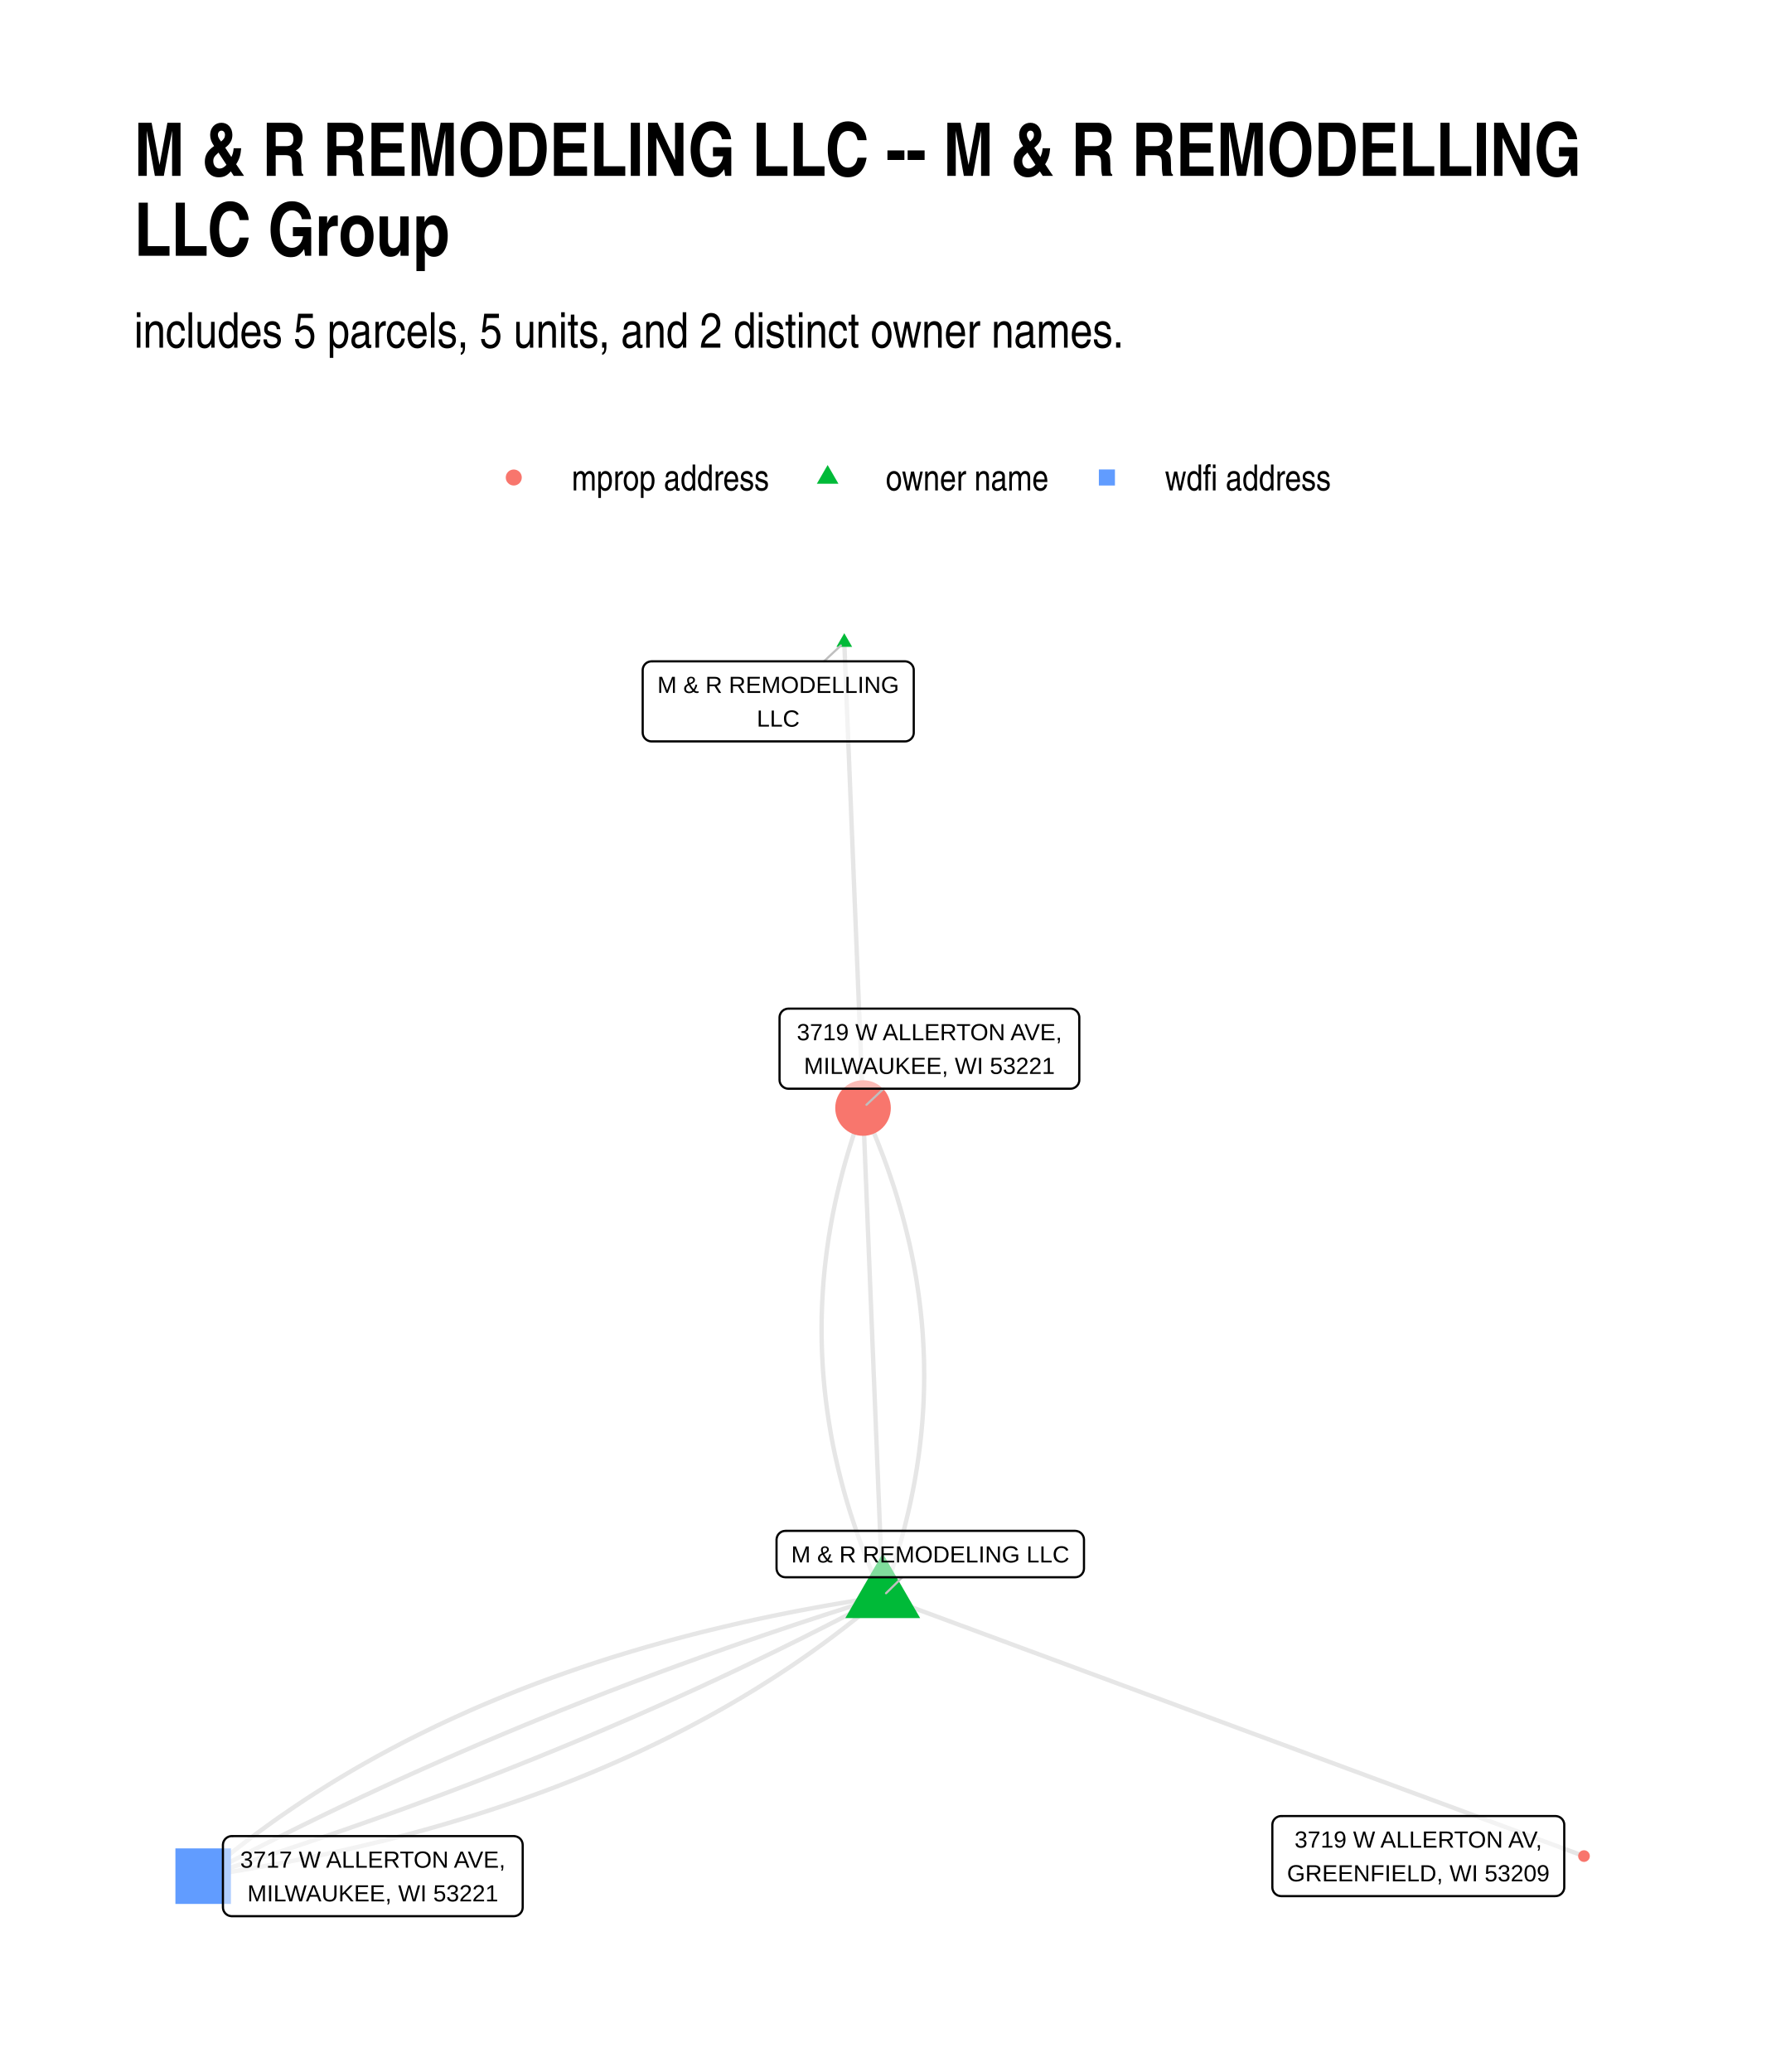
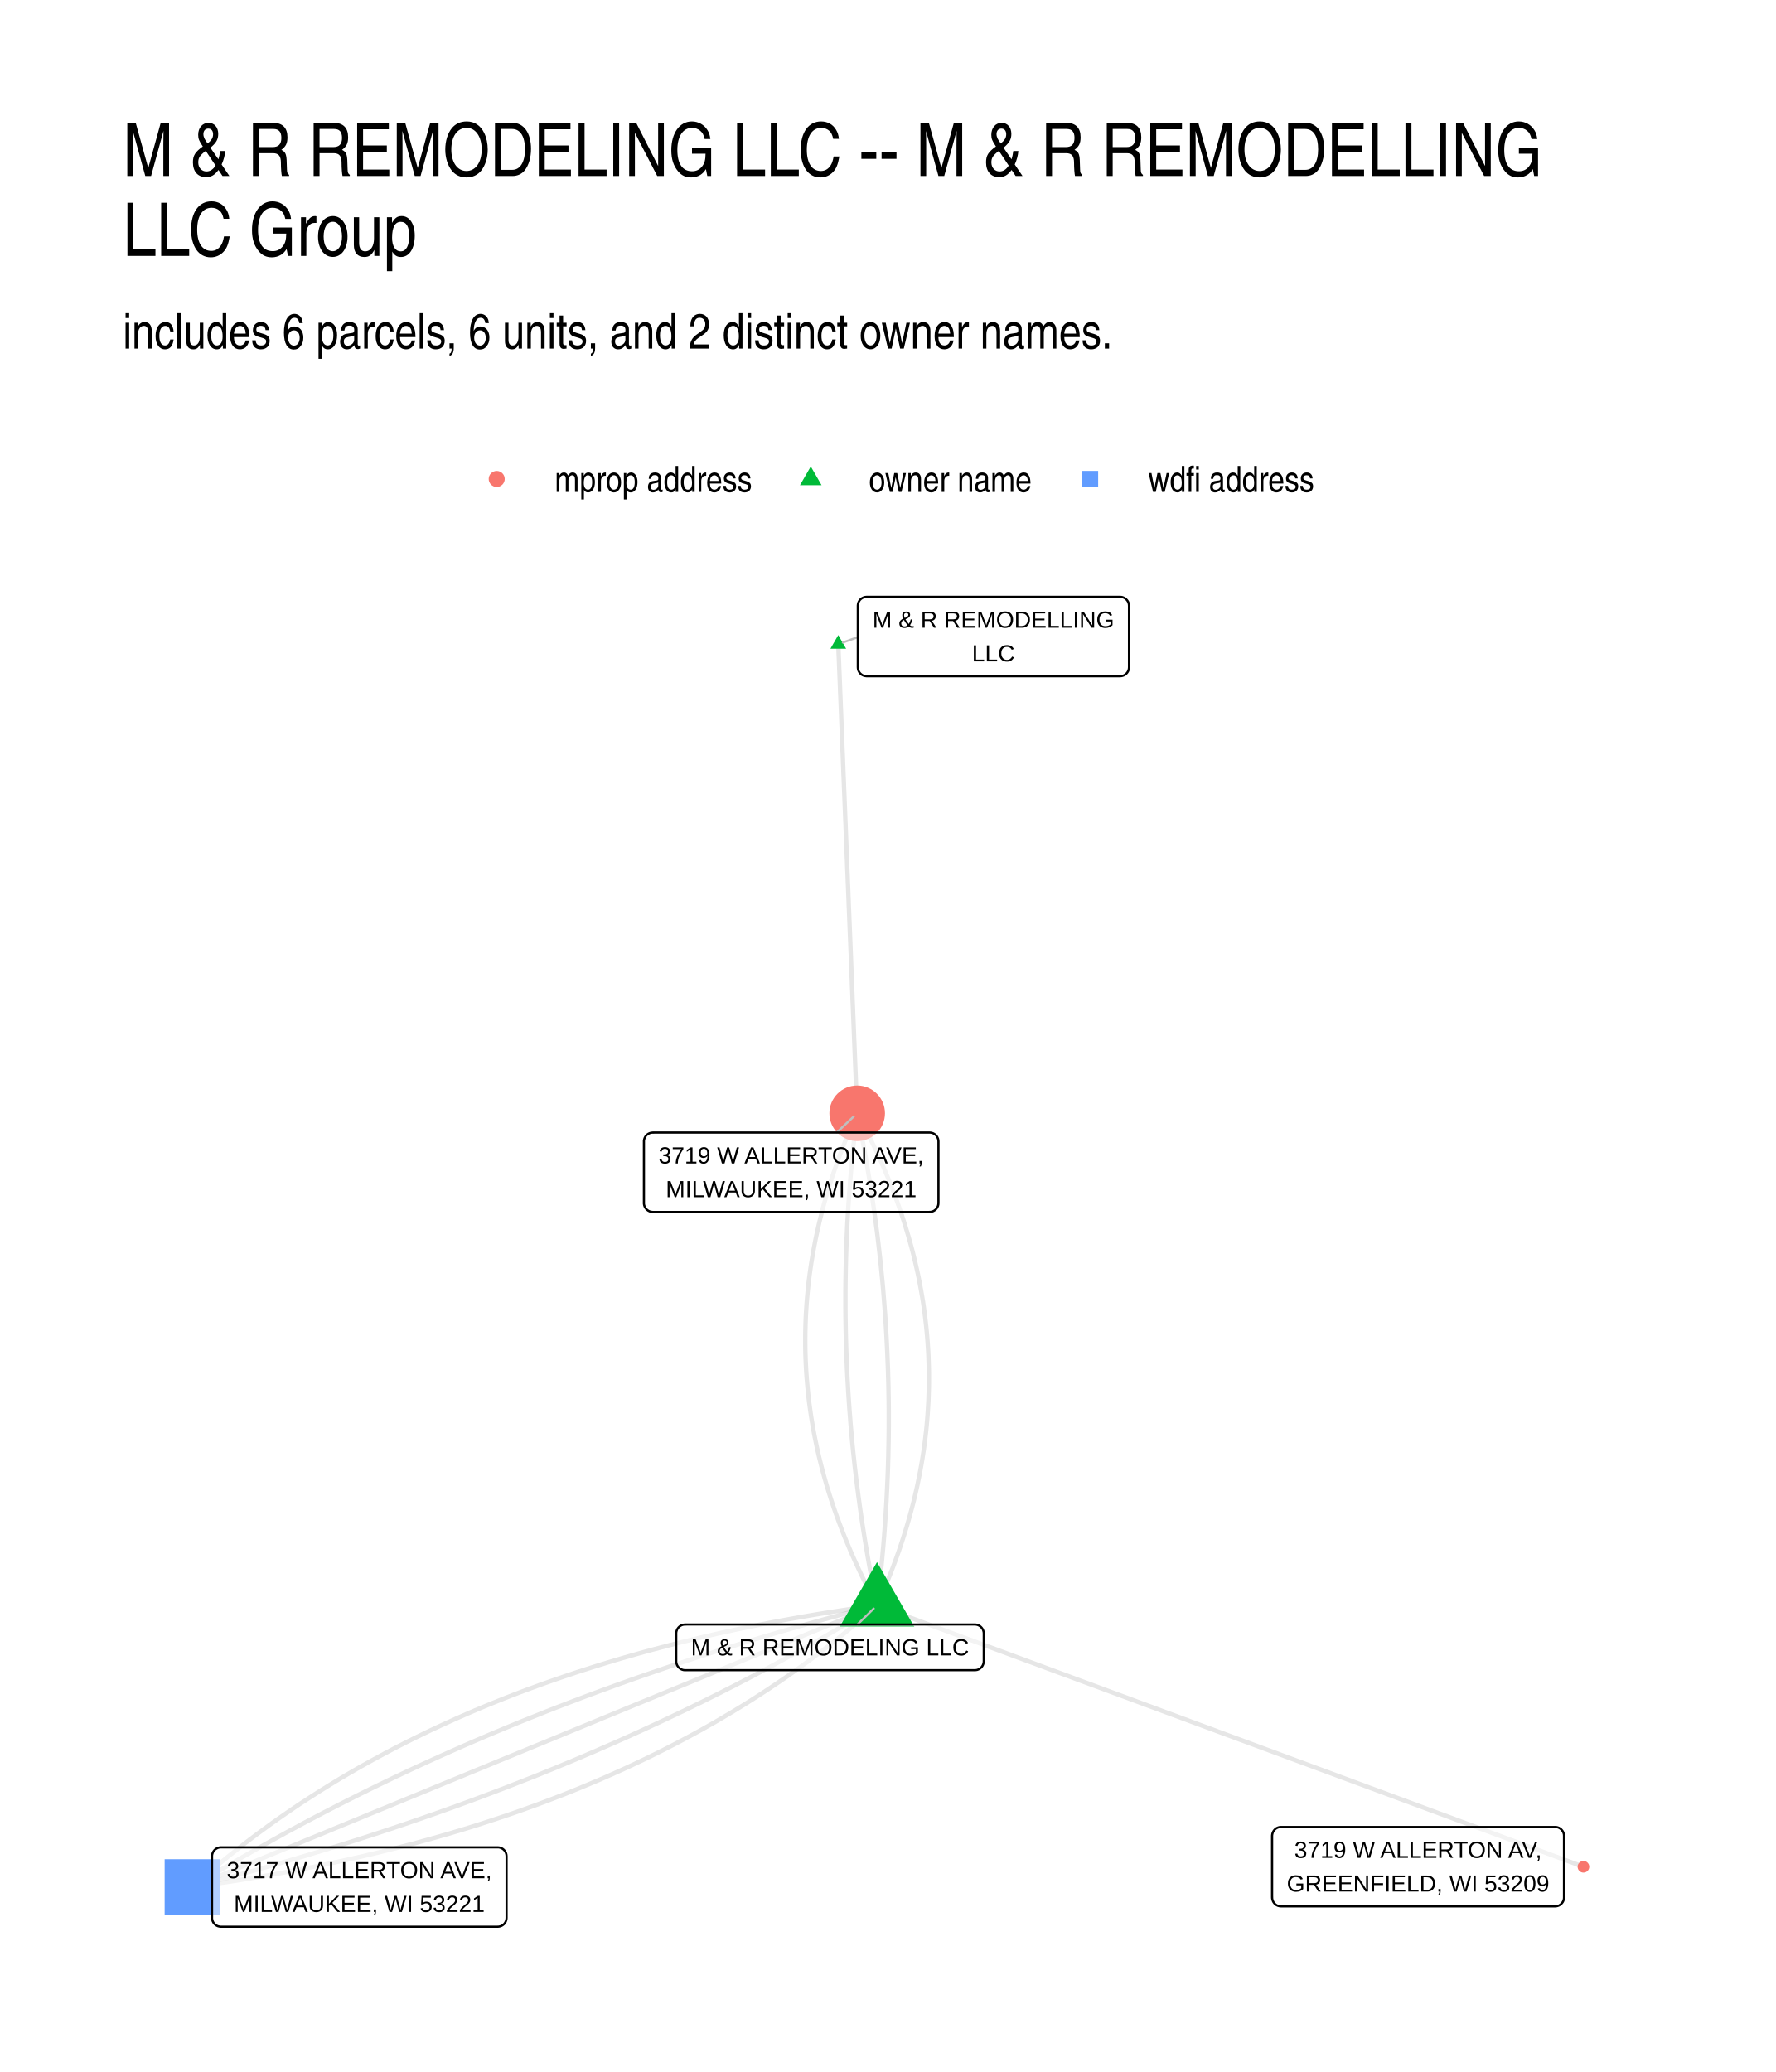
- <svg xmlns="http://www.w3.org/2000/svg" width="576" height="672" class="svglite" viewBox="0 0 432 504">
-   <defs>
-     <style>.svglite line,.svglite polyline,.svglite polygon,.svglite path,.svglite circle{fill:none;stroke:#000000;stroke-linecap:round;stroke-linejoin:round;stroke-miterlimit:10.00}</style>
-   </defs>
-   <rect width="100%" height="100%" style="stroke-linecap:round;stroke-linejoin:round;stroke-miterlimit:10.00;stroke:none;fill:#FFFFFF" />
-   <defs>
-     <clipPath id="cpMC4wMHw0MzIuMDB8MC4wMHw1MDQuMDA=">
-       <path d="M0 0h432v504H0z" />
-     </clipPath>
-   </defs>
-   <g clip-path="url(#cpMC4wMHw0MzIuMDB8MC4wMHw1MDQuMDA=)">
-     <path d="M0 0h432v504H0z" style="stroke-width:1.07;stroke:none;fill:#FFFFFF" />
-   </g>
-   <defs>
-     <clipPath id="cpMzIuNjN8NDAyLjExfDE0MS4yMnw0NzEuMzc=">
-       <path d="M32.63 141.22h369.48v330.15H32.63z" />
-     </clipPath>
-   </defs>
-   <g clip-path="url(#cpMzIuNjN8NDAyLjExfDE0MS4yMnw0NzEuMzc=)">
-     <path d="m214.73 388.34.44-1.21.44-1.2.43-1.21.41-1.21.41-1.21.39-1.2.39-1.21.37-1.21.37-1.2.35-1.21.35-1.2.34-1.21.32-1.21.32-1.2.3-1.21.29-1.2.29-1.21.27-1.2.27-1.21.25-1.2.25-1.21.23-1.2.23-1.2.21-1.21.2-1.2.2-1.21.18-1.2.17-1.2.17-1.21.15-1.2.14-1.2.14-1.2.12-1.21.11-1.2.11-1.2.09-1.2.08-1.21.08-1.2.06-1.2.05-1.2.04-1.2.04-1.21.02-1.2.01-1.2v-1.2l-.01-1.2-.01-1.2-.03-1.2-.04-1.2-.05-1.2-.06-1.2-.07-1.2-.07-1.2-.09-1.2-.1-1.2-.11-1.2-.12-1.2-.13-1.2-.14-1.2-.15-1.2-.16-1.19-.17-1.2-.18-1.2-.18-1.2-.2-1.2-.21-1.2-.22-1.19-.23-1.2-.24-1.2-.25-1.2-.26-1.19-.27-1.2-.29-1.2-.29-1.19-.3-1.2-.31-1.2-.32-1.19-.33-1.2-.34-1.19-.35-1.2-.36-1.2-.37-1.19-.38-1.2-.4-1.19-.4-1.2-.41-1.19-.42-1.2-.43-1.19-.44-1.2-.46-1.19-.46-1.19-.47-1.2-.48-1.19-.49-1.2-.51-1.19-.51-1.19-.52-1.2-.53-1.19-.55-1.19m4.79 118.82-2.1.31-2.08.33-2.08.33-2.07.33-2.06.35-2.05.35-2.04.36-2.03.37-2.03.38-2.02.38-2 .39-2 .4-1.99.4-1.98.42-1.98.42-1.96.43-1.96.43-1.94.45-1.94.45-1.93.46-1.92.47-1.92.47-1.9.48-1.89.49-1.89.5-1.88.5-1.87.52-1.86.52-1.85.52-1.84.54-1.84.54-1.82.55-1.82.56-1.81.56-1.8.58-1.79.58-1.78.59-1.77.59-1.77.61-1.76.61-1.74.62-1.74.62-1.73.64-1.73.64-1.71.65-1.7.65-1.7.67-1.69.67-1.67.68-1.67.69-1.66.69-1.66.7-1.64.71-1.64.72-1.62.73-1.62.73-1.61.74-1.6.75-1.59.75-1.58.77-1.58.77-1.57.78-1.55.78-1.55.79-1.54.81-1.53.8-1.52.82-1.52.82-1.5.84-1.5.84-1.49.84-1.48.86-1.47.86-1.46.87-1.45.87-1.45.89-1.43.89-1.43.9-1.42.91-1.41.91-1.4.93-1.39.93-1.38.94-1.38.94-1.37.95-1.35.96-1.35.97-1.34.98-1.34.98-1.32.99-1.31 1-1.31 1.01-1.3 1.01-1.29 1.02-1.27 1.03-1.28 1.04-1.26 1.04-1.25 1.06-1.25 1.06" style="stroke-width:1.07;stroke:#000000;stroke-opacity:0.10;stroke-linecap:butt" />
-     <path d="m214.73 388.34-.05-1.2-.05-1.2-.05-1.2-.05-1.2-.04-1.2-.05-1.2-.05-1.2-.05-1.2-.05-1.2-.05-1.2-.04-1.2-.05-1.2-.05-1.2-.05-1.2-.05-1.2-.05-1.2-.04-1.2-.05-1.2-.05-1.2-.05-1.2-.05-1.21-.05-1.2-.04-1.2-.05-1.2-.05-1.2-.05-1.2-.05-1.2-.05-1.2-.04-1.2-.05-1.2-.05-1.2-.05-1.2-.05-1.2-.05-1.2-.04-1.2-.05-1.2-.05-1.2-.05-1.2-.05-1.2-.05-1.2-.04-1.2-.05-1.2-.05-1.2-.05-1.2-.05-1.2-.05-1.2-.04-1.2-.05-1.2-.05-1.2-.05-1.2-.05-1.2-.05-1.2-.04-1.2-.05-1.2-.05-1.2-.05-1.2-.05-1.2-.05-1.2-.04-1.2-.05-1.2-.05-1.2-.05-1.2-.05-1.2-.05-1.2-.04-1.21-.05-1.2-.05-1.2-.05-1.2-.05-1.2-.05-1.2-.04-1.2-.05-1.2-.05-1.2-.05-1.2-.05-1.2-.05-1.2-.04-1.2-.05-1.2-.05-1.2-.05-1.2-.05-1.2-.05-1.2-.04-1.2-.05-1.2-.05-1.2-.05-1.2-.05-1.2-.05-1.2-.04-1.2-.05-1.2-.05-1.2-.05-1.2-.05-1.2-.05-1.2-.04-1.2-.05-1.2-.05-1.2-.05-1.2-.05-1.2m4.79 118.82-1.81.56-1.81.57-1.81.57-1.8.57-1.8.57-1.8.58-1.79.57-1.79.58-1.79.59-1.78.58-1.79.59-1.78.59-1.77.6-1.78.59-1.77.6-1.77.6-1.76.61-1.76.6-1.76.61-1.76.61-1.75.61-1.75.62-1.75.62-1.75.62-1.74.62-1.74.63-1.73.63-1.74.63-1.73.64-1.72.63-1.73.64-1.72.64-1.72.65-1.71.64-1.72.65-1.71.65-1.71.66-1.7.65-1.7.66-1.7.67-1.7.66-1.69.67-1.69.67-1.69.67-1.68.67-1.68.68-1.68.68-1.68.68-1.67.69-1.67.68-1.66.69-1.67.7-1.66.69-1.66.7-1.65.7-1.66.7-1.65.7-1.64.71-1.65.71-1.64.71-1.63.72-1.64.72-1.63.72-1.63.72-1.63.72-1.62.73-1.62.73-1.62.73-1.61.74-1.62.74-1.61.74-1.6.74-1.6.75-1.61.74-1.59.75-1.6.76-1.59.75-1.59.76-1.58.76-1.59.76-1.58.77-1.57.77-1.58.77-1.57.77-1.57.78-1.57.78-1.56.78-1.56.78-1.56.79-1.55.79-1.55.79-1.55.79-1.54.8-1.55.79-1.54.81-1.53.8-1.54.81-1.53.8-1.53.82m155.96-300.14.05 1.15.04 1.14.05 1.14.04 1.15.05 1.14.05 1.15.04 1.14.05 1.15.04 1.14.05 1.14.05 1.15.04 1.14.05 1.15.04 1.14.05 1.15.05 1.14.04 1.14.05 1.15.05 1.14.04 1.15.05 1.14.04 1.15.05 1.14.05 1.14.04 1.15.05 1.14.04 1.15.05 1.14.05 1.15.04 1.14.05 1.14.04 1.15.05 1.14.05 1.15.04 1.14.05 1.15.04 1.14.05 1.14.05 1.15.04 1.14.05 1.15.05 1.14.04 1.15.05 1.14.04 1.14.05 1.15.05 1.14.04 1.15.05 1.14.04 1.15.05 1.14.05 1.14.04 1.15.05 1.14.04 1.15.05 1.14.05 1.15.04 1.14.05 1.14.04 1.15.05 1.14.05 1.15.04 1.14.05 1.15.05 1.14.04 1.14.05 1.15.04 1.14.05 1.15.05 1.14.04 1.15.05 1.14.04 1.15.05 1.14.05 1.14.04 1.15.05 1.14.04 1.15.05 1.14.05 1.15.04 1.14.05 1.14.04 1.15.05 1.14.05 1.15.04 1.14.05 1.15.05 1.14.04 1.14.05 1.15.04 1.14.05 1.15.05 1.14.04 1.15.05 1.14.04 1.14.05 1.15.05 1.14.04 1.15" style="stroke-width:1.07;stroke:#000000;stroke-opacity:0.10;stroke-linecap:butt" />
-     <path d="m214.73 388.34-.54-1.19-.54-1.2-.52-1.19-.51-1.19-.5-1.2-.5-1.19-.48-1.19-.47-1.2-.46-1.19-.46-1.2-.44-1.19-.43-1.2-.42-1.19-.41-1.2-.4-1.19-.39-1.2-.39-1.19-.37-1.2-.36-1.19-.35-1.2-.34-1.19-.33-1.2-.32-1.2-.31-1.19-.3-1.2-.29-1.2-.28-1.19-.27-1.2-.27-1.2-.25-1.2-.24-1.19-.23-1.2-.22-1.2-.2-1.2-.2-1.19-.19-1.2-.18-1.2-.17-1.2-.16-1.2-.15-1.2-.14-1.2-.13-1.19-.12-1.2-.11-1.2-.1-1.2-.09-1.2-.07-1.2-.07-1.2-.06-1.2-.05-1.2-.04-1.2-.03-1.2-.01-1.2-.01-1.2v-1.21l.01-1.2.02-1.2.04-1.2.04-1.2.05-1.2.07-1.2.07-1.21.08-1.2.09-1.2.11-1.2.11-1.21.12-1.2.14-1.2.14-1.2.15-1.21.17-1.2.17-1.2.18-1.21.2-1.2.2-1.21.22-1.2.22-1.2.23-1.21.25-1.2.25-1.21.27-1.2.27-1.21.29-1.2.29-1.21.31-1.2.31-1.21.33-1.2.33-1.21.35-1.21.35-1.2.37-1.21.37-1.2.39-1.21.39-1.21.41-1.2.41-1.21.43-1.21.44-1.21.44-1.2m4.79 118.82-1.53.81-1.53.81-1.54.81-1.53.8-1.54.8-1.54.8-1.55.8-1.55.79-1.55.79-1.55.79-1.56.78-1.56.79-1.56.78-1.57.78-1.57.77-1.57.78-1.57.77-1.58.76-1.58.77-1.59.76-1.58.76-1.59.76-1.59.76-1.6.75-1.59.75-1.6.75-1.61.74-1.6.75-1.61.74-1.62.74-1.61.73-1.62.73-1.62.73-1.62.73-1.63.73-1.63.72-1.63.72-1.63.72-1.64.71-1.64.71-1.65.71-1.64.71-1.65.71-1.66.7-1.65.7-1.66.7-1.66.69-1.66.69-1.67.69-1.67.69-1.67.68-1.68.69-1.68.68-1.68.67-1.68.68-1.69.67-1.69.67-1.69.67-1.7.66-1.7.66-1.7.66-1.7.66-1.71.65-1.71.65-1.71.65-1.72.65-1.72.64-1.72.64-1.73.64-1.72.64-1.73.63-1.74.64-1.73.62-1.74.63-1.74.62-1.75.63-1.75.61-1.75.62-1.75.61-1.76.62-1.76.6-1.76.61-1.76.6-1.77.6-1.77.6-1.78.6-1.77.59-1.78.59-1.78.59-1.79.59-1.79.58-1.79.58-1.79.58-1.8.58-1.8.57-1.8.57-1.81.57-1.81.56-1.81.57m165.31-68.03 1.72.64 1.72.64 1.73.63 1.72.64 1.72.64 1.73.64 1.72.63 1.72.64 1.73.64 1.72.64 1.72.64 1.73.63 1.72.64 1.72.64 1.73.64 1.72.63 1.72.64 1.72.64 1.73.64 1.72.64 1.72.63 1.73.64 1.72.64 1.72.64 1.73.63 1.72.64 1.72.64 1.73.64 1.72.64 1.72.63 1.73.64 1.72.64 1.72.64 1.72.64 1.73.63 1.72.64 1.72.64 1.73.64 1.72.63 1.72.64 1.73.64 1.72.64 1.72.64 1.73.63 1.72.64 1.72.64 1.72.64 1.73.63 1.72.64 1.72.64 1.73.64 1.72.64 1.72.63 1.73.64 1.72.64 1.72.64 1.73.63 1.72.64 1.72.64 1.73.64 1.72.64 1.72.63 1.72.64 1.73.64 1.72.64 1.72.64 1.73.63 1.72.64 1.72.64 1.73.64 1.72.63 1.72.64 1.73.64 1.72.64 1.72.64 1.73.63 1.72.64 1.72.64 1.72.64 1.73.63 1.72.64 1.72.64 1.73.64 1.72.64 1.72.63 1.73.64 1.72.64 1.72.64 1.73.63 1.72.64 1.72.64 1.73.64 1.72.64 1.72.63 1.72.64 1.73.64 1.72.64 1.72.63 1.73.64" style="stroke-width:1.07;stroke:#000000;stroke-opacity:0.10;stroke-linecap:butt" />
-     <path d="m214.73 388.34-1.25 1.06-1.25 1.05-1.26 1.05-1.27 1.03-1.28 1.03-1.29 1.02-1.3 1.02-1.31 1-1.31 1-1.32.99-1.34.99-1.34.97-1.34.97-1.36.96-1.37.95-1.37.95-1.39.94-1.39.93-1.4.92-1.41.92-1.42.9-1.43.9-1.43.9-1.45.88-1.45.88-1.46.87-1.47.86-1.48.85-1.49.85-1.5.84-1.5.83-1.52.82-1.52.82-1.53.81-1.54.8-1.55.79-1.55.79-1.57.78-1.57.77-1.59.76-1.59.76-1.6.75-1.61.74-1.62.73-1.62.72-1.64.72-1.64.71-1.65.7-1.67.7-1.67.69-1.67.68-1.69.67-1.7.66-1.7.66-1.71.65-1.73.64-1.73.63-1.74.63-1.74.62-1.76.61-1.76.6-1.78.6-1.78.59-1.79.58-1.8.57-1.81.57-1.82.55-1.82.55-1.84.55-1.84.53-1.85.53-1.86.52-1.87.51-1.88.51-1.89.49-1.89.49-1.9.49-1.92.47-1.92.47-1.93.46-1.94.45-1.94.44-1.96.44-1.96.43-1.98.42-1.98.41-1.99.41-2 .4-2 .39-2.02.38-2.03.37-2.03.37-2.04.36-2.05.36-2.06.34-2.07.34-2.08.33-2.08.32-2.1.32" style="stroke-width:1.07;stroke:#000000;stroke-opacity:0.10;stroke-linecap:butt" />
-     <path d="m214.73 377.83 9.1 15.76h-18.2zm-9.35-223.81 1.91 3.32h-3.82z" style="stroke-width:0.71;stroke:none;fill:#00BA38" />
-     <circle cx="209.94" cy="269.52" r="6.76" style="stroke-width:0.71;stroke:none;fill:#F8766D" />
-     <path d="M42.67 463.12h13.51v-13.51H42.67z" style="stroke-width:0.71;stroke:none;fill:#619CFF" />
-     <circle cx="385.32" cy="451.48" r="1.42" style="stroke-width:0.71;stroke:none;fill:#F8766D" />
-     <path d="m219.5 383.66-3.96 3.88m-15.1-226.68 4.11-3.85m10.39 107.81-4.16 3.91" style="stroke-width:0.53;stroke:#BFBFBF" />
-     <path d="M191.06 383.66h70.47l-.09-.01.35-.01.34-.07.33-.12.3-.18.27-.22.23-.26.18-.29.14-.32.08-.34.03-.34h0v-6.97h0l-.03-.34-.08-.34-.14-.32-.18-.29-.23-.26-.27-.22-.3-.18-.33-.12-.34-.07-.26-.02h-70.47l.26.02-.34-.01-.35.04-.33.09-.32.15-.28.2-.25.24-.21.28-.16.31-.11.33-.06.34-.01.17v6.97l.01-.18v.35l.06.34.11.33.16.31.21.28.25.24.28.2.32.15.33.09.35.04z" style="stroke-width:0.53;fill:#FFFFFF;fill-opacity:0.50" />
-     <text x="226.3" y="380.06" lengthAdjust="spacingAndGlyphs" style="font-size:5.69px;font-family:Arial" text-anchor="middle" textLength="67.59">M &amp; R REMODELING LLC</text>
-     <path d="M158.5 180.34h61.62-.08l.34-.01.35-.07.32-.13.3-.17.27-.22.23-.26.19-.29.13-.32.09-.34.02-.35h0v-15.16h0l-.02-.34-.09-.34-.13-.32-.19-.29-.23-.26-.27-.22-.3-.18-.32-.12-.35-.07-.26-.02H158.5l.26.02-.35-.01-.34.04-.34.1-.31.14-.29.2-.25.24-.21.28-.16.31-.11.33-.05.34-.01.17v15.16l.01-.17v.35l.05.34.11.33.16.31.21.27.25.24.29.2.31.15.34.1.34.04z" style="stroke-width:0.53;fill:#FFFFFF;fill-opacity:0.50" />
-     <text x="189.31" y="168.55" lengthAdjust="spacingAndGlyphs" style="font-size:5.69px;font-family:Arial" text-anchor="middle" textLength="58.74">M &amp; R REMODELLING</text>
-     <text x="189.31" y="176.74" lengthAdjust="spacingAndGlyphs" style="font-size:5.69px;font-family:Arial" text-anchor="middle" textLength="10.43">LLC</text>
-     <path d="M191.79 264.82h68.6-.08l.34-.01.34-.07.33-.13.3-.17.27-.22.23-.26.19-.29.13-.32.09-.34.02-.35h0V247.5h0l-.02-.34-.09-.34-.13-.32-.19-.29-.23-.26-.27-.22-.3-.18-.33-.12-.34-.07-.26-.02h-68.6l.26.02-.35-.01-.34.04-.33.1-.32.14-.28.2-.26.24-.2.28-.17.31-.11.33-.05.34-.01.17v15.16l.01-.17v.35l.05.34.11.33.17.31.2.27.26.24.28.2.32.15.33.1.34.04z" style="stroke-width:0.53;fill:#FFFFFF;fill-opacity:0.50" />
-     <text x="226.09" y="253.03" lengthAdjust="spacingAndGlyphs" style="font-size:5.69px;font-family:Arial" text-anchor="middle" textLength="65.72">3719 W ALLERTON AVE,</text>
-     <text x="226.09" y="261.22" lengthAdjust="spacingAndGlyphs" style="font-size:5.69px;font-family:Arial" text-anchor="middle" textLength="61.61">MILWAUKEE, WI 53221</text>
-     <path d="M56.39 466.1h68.6-.08l.34-.02.34-.07.33-.12.3-.18.27-.21.23-.27.19-.29.13-.32.08-.34.03-.34h0v-15.16h0l-.03-.35-.08-.33-.13-.32-.19-.3-.23-.26-.27-.22-.3-.17-.33-.12-.34-.07-.26-.02h-68.6l.26.02-.35-.02-.34.04-.33.1-.32.15-.28.2-.26.24-.2.28-.17.3-.11.33-.05.35-.01.17v15.16l.01-.18v.35l.05.34.11.33.17.31.2.28.26.24.28.2.32.15.33.09.34.05z" style="stroke-width:0.53;fill:#FFFFFF;fill-opacity:0.50" />
-     <text x="90.69" y="454.3" lengthAdjust="spacingAndGlyphs" style="font-size:5.69px;font-family:Arial" text-anchor="middle" textLength="65.72">3717 W ALLERTON AVE,</text>
-     <text x="90.69" y="462.5" lengthAdjust="spacingAndGlyphs" style="font-size:5.69px;font-family:Arial" text-anchor="middle" textLength="61.61">MILWAUKEE, WI 53221</text>
-     <path d="M311.67 461.22h66.69l-.08-.01.34-.01.34-.07.33-.12.3-.18.27-.22.23-.26.19-.29.13-.32.09-.34.02-.34h0V443.9h0l-.02-.35-.09-.33-.13-.32-.19-.3-.23-.26-.27-.22-.3-.17-.33-.13-.34-.06-.26-.02h-66.69l.26.02-.35-.02-.34.04-.34.1-.31.15-.29.2-.25.24-.21.27-.16.31-.11.33-.05.35-.01.17v15.16l.01-.18v.35l.05.34.11.33.16.31.21.28.25.24.29.2.31.15.34.09.34.04z" style="stroke-width:0.53;fill:#FFFFFF;fill-opacity:0.50" />
-     <text x="345.02" y="449.42" lengthAdjust="spacingAndGlyphs" style="font-size:5.69px;font-family:Arial" text-anchor="middle" textLength="61.93">3719 W ALLERTON AV,</text>
-     <text x="345.02" y="457.62" lengthAdjust="spacingAndGlyphs" style="font-size:5.69px;font-family:Arial" text-anchor="middle" textLength="63.81">GREENFIELD, WI 53209</text>
-   </g>
-   <g clip-path="url(#cpMC4wMHw0MzIuMDB8MC4wMHw1MDQuMDA=)">
-     <circle cx="124.98" cy="116.15" r="1.95" style="stroke-width:0.71;stroke:none;fill:#F8766D" />
-     <path d="m201.33 113.11 2.63 4.56h-5.26z" style="stroke-width:0.71;stroke:none;fill:#00BA38" />
-     <path d="M267.31 118.1h3.91v-3.91h-3.91z" style="stroke-width:0.71;stroke:none;fill:#619CFF" />
-     <text x="139.09" y="119.3" lengthAdjust="spacingAndGlyphs" style="font-size:8.80px;font-family:Arial Narrow" textLength="48.12">mprop address</text>
-     <text x="215.45" y="119.3" lengthAdjust="spacingAndGlyphs" style="font-size:8.80px;font-family:Arial Narrow" textLength="39.69">owner name</text>
-     <text x="283.38" y="119.3" lengthAdjust="spacingAndGlyphs" style="font-size:8.80px;font-family:Arial Narrow" textLength="40.5">wdfi address</text>
-     <text x="32.63" y="84.56" lengthAdjust="spacingAndGlyphs" style="font-size:12.00px;font-family:Arial Narrow" textLength="241.29">includes 5 parcels, 5 units, and 2 distinct owner names.</text>
-     <text x="32.63" y="42.78" lengthAdjust="spacingAndGlyphs" style="font-size:18.00px;font-weight:bold;font-family:Arial Narrow" textLength="351.75">M &amp; R REMODELING LLC -- M &amp; R REMODELLING</text>
-     <text x="32.63" y="62.22" lengthAdjust="spacingAndGlyphs" style="font-size:18.00px;font-weight:bold;font-family:Arial Narrow" textLength="77.05">LLC Group</text>
+ <svg xmlns="http://www.w3.org/2000/svg" width="576" height="672" viewBox="0 0 432 504">
+   <g class="svglite">
+     <defs>
+       <style>.svglite line,.svglite polyline,.svglite polygon,.svglite path,.svglite circle{fill:none;stroke:#000000;stroke-linecap:round;stroke-linejoin:round;stroke-miterlimit:10.00}.svglite text{white-space:pre}.svglite g.glyphgroup path{fill:inherit;stroke:none}</style>
+     </defs>
+     <rect width="100%" height="100%" style="stroke-linecap:round;stroke-linejoin:round;stroke-miterlimit:10.00;stroke:none;fill:#FFFFFF" />
+     <defs>
+       <clipPath id="cpMC4wMHw0MzIuMDB8MC4wMHw1MDQuMDA=">
+         <path d="M0 0h432v504H0z" />
+       </clipPath>
+     </defs>
+     <g clip-path="url(#cpMC4wMHw0MzIuMDB8MC4wMHw1MDQuMDA=)">
+       <path d="M0 0h432v504H0z" style="stroke-width:1.07;stroke:none;fill:#FFFFFF" />
+     </g>
+     <defs>
+       <clipPath id="cpMjkuODl8NDAyLjExfDE0MS41OHw0NzQuMTE=">
+         <path d="M29.89 141.58h372.22v332.53H29.89z" />
+       </clipPath>
+     </defs>
+     <g clip-path="url(#cpMjkuODl8NDAyLjExfDE0MS41OHw0NzQuMTE=)">
+       <path d="m213.34 390.48.55-1.22.53-1.22.53-1.21.51-1.22.5-1.22.49-1.21.48-1.22.46-1.22.45-1.21.44-1.22.43-1.21.41-1.22.4-1.22.39-1.21.38-1.22.37-1.21.35-1.22.34-1.21.33-1.21.32-1.22.31-1.21.29-1.22.28-1.21.27-1.21.25-1.22.25-1.21.23-1.21.22-1.22.21-1.21.19-1.21.19-1.21.17-1.22.16-1.21.14-1.21.14-1.21.12-1.21.11-1.21.1-1.21.08-1.22.07-1.21.07-1.21.04-1.21.04-1.21.03-1.21.01-1.21v-1.21l-.01-1.21-.03-1.21-.04-1.2-.04-1.21-.06-1.21-.08-1.21-.08-1.21-.1-1.21-.11-1.21-.12-1.2-.14-1.21-.14-1.21-.16-1.21-.17-1.2-.18-1.21-.2-1.21-.21-1.2-.22-1.21-.23-1.21-.24-1.2-.26-1.21-.27-1.2-.28-1.21-.29-1.2-.3-1.21-.32-1.2-.33-1.21-.34-1.2-.36-1.21-.36-1.2-.38-1.21-.39-1.2-.4-1.2-.42-1.21-.42-1.2-.44-1.2-.45-1.21-.47-1.2-.47-1.2-.49-1.21-.5-1.2-.51-1.2-.53-1.2-.53-1.2-.55-1.21-.56-1.2-.58-1.2-.58-1.2-.6-1.2-.61-1.2-.62-1.2-.64-1.2-.64-1.2m4.82 119.68-2.14.29-2.13.3-2.12.31-2.11.32-2.1.32-2.09.33-2.08.34-2.08.35-2.06.36-2.06.37-2.04.37-2.04.38-2.02.39-2.02.4-2.01.41-2 .41-1.99.42-1.98.43-1.97.44-1.96.45-1.95.46-1.94.46-1.94.47-1.92.48-1.92.49-1.9.5-1.9.5-1.89.51-1.87.52-1.87.53-1.86.54-1.85.54-1.84.56-1.83.56-1.82.57-1.82.58-1.8.58-1.79.6-1.79.6-1.77.61-1.77.62-1.76.62-1.74.64-1.74.64-1.73.65-1.72.66-1.71.67-1.7.68-1.69.68-1.68.69-1.68.7-1.66.71-1.65.72-1.65.72-1.63.74-1.63.74-1.62.75-1.61.75-1.59.77-1.59.77-1.58.78-1.57.79-1.56.8-1.56.81-1.54.81-1.53.83-1.53.83-1.51.84-1.51.84-1.49.86-1.49.86-1.48.87-1.46.88-1.46.89-1.45.9-1.44.9-1.43.92-1.42.92-1.42.92-1.4.94-1.39.95-1.39.95-1.37.96-1.37.97-1.35.98-1.35.99-1.34.99-1.33 1-1.31 1.01-1.31 1.02-1.3 1.03-1.3 1.03-1.28 1.05-1.27 1.05-1.26 1.06-1.26 1.06-1.24 1.08-1.24 1.08-1.22 1.1" style="stroke-width:1.07;stroke:#000000;stroke-opacity:0.10;stroke-linecap:butt" />
+       <path d="m213.34 390.48.15-1.21.15-1.21.14-1.22.14-1.21.13-1.21.13-1.21.13-1.21.12-1.21.12-1.21.11-1.22.11-1.21.11-1.21.1-1.21.1-1.21.09-1.21.09-1.21.08-1.21.09-1.21.07-1.21.08-1.22.07-1.21.06-1.21.06-1.21.06-1.21.05-1.21.05-1.21.05-1.21.04-1.21.03-1.21.04-1.21.02-1.21.03-1.21.02-1.21.02-1.21.01-1.21.01-1.21v-3.63l-.01-1.21-.01-1.21-.02-1.21-.02-1.2-.02-1.21-.03-1.21-.04-1.21-.03-1.21-.04-1.21-.05-1.21-.05-1.21-.05-1.21-.06-1.21-.06-1.2-.06-1.21-.07-1.21-.07-1.21-.08-1.21-.08-1.21-.09-1.21-.09-1.2-.09-1.21-.1-1.21-.1-1.21-.1-1.21-.11-1.21-.12-1.2-.12-1.21-.12-1.21-.12-1.21-.13-1.2-.14-1.21-.14-1.21-.14-1.21-.14-1.2-.15-1.21-.16-1.21-.16-1.21-.16-1.2-.17-1.21-.17-1.21-.17-1.21-.18-1.2-.18-1.21-.19-1.21-.19-1.2-.2-1.21-.2-1.21-.2-1.2-.21-1.21-.21-1.21-.21-1.2-.22-1.21-.23-1.21-.22-1.2-.24-1.21-.23-1.2-.24-1.21-.24-1.21-.25-1.2m4.82 119.68-1.91.49-1.91.5-1.9.5-1.89.5-1.9.51-1.88.51-1.89.52-1.87.52-1.88.52-1.86.53-1.87.54-1.86.53-1.85.54-1.85.55-1.85.55-1.84.55-1.83.56-1.83.56-1.83.57-1.82.57-1.82.57-1.81.58-1.81.58-1.8.59-1.8.59-1.79.59-1.79.6-1.79.6-1.78.61-1.77.61-1.77.61-1.77.62-1.76.62-1.76.63-1.75.63-1.75.64-1.74.63-1.74.65-1.73.64-1.73.66-1.72.65-1.72.66-1.72.66-1.71.67-1.7.67-1.7.68-1.7.68-1.69.68-1.69.69-1.68.69-1.68.7-1.67.7-1.67.7-1.66.71-1.66.71-1.66.72-1.65.72-1.64.73-1.64.73-1.64.73-1.63.74-1.62.74-1.63.74-1.61.75-1.61.75-1.61.76-1.61.76-1.59.77-1.6.77-1.59.77-1.58.78-1.58.78-1.58.79-1.57.79-1.56.79-1.56.8-1.56.8-1.55.81-1.55.81-1.54.81-1.54.82-1.53.83-1.53.82-1.52.83-1.52.84-1.52.84-1.51.84-1.5.85-1.5.85-1.5.85-1.49.86-1.49.87-1.48.87-1.48.87-1.47.87-1.47.88-1.46.89-1.46.88-1.45.9m157.11-302.31.05 1.15.04 1.16.05 1.15.05 1.15.04 1.16.05 1.15.05 1.15.04 1.15.05 1.16.04 1.15.05 1.15.05 1.15.04 1.16.05 1.15.05 1.15.04 1.15.05 1.16.05 1.15.04 1.15.05 1.15.05 1.16.04 1.15.05 1.15.05 1.15.04 1.16.05 1.15.04 1.15.05 1.15.05 1.16.04 1.15.05 1.15.05 1.15.04 1.16.05 1.15.05 1.15.04 1.16.05 1.15.05 1.15.04 1.15.05 1.16.04 1.15.05 1.15.05 1.15.04 1.16.05 1.15.05 1.15.04 1.15.05 1.16.05 1.15.04 1.15.05 1.15.05 1.16.04 1.15.05 1.15.04 1.15.05 1.16.05 1.15.04 1.15.05 1.15.05 1.16.04 1.15.05 1.15.05 1.15.04 1.16.05 1.15.05 1.15.04 1.15.05 1.16.04 1.15.05 1.15.05 1.16.04 1.15.05 1.15.05 1.15.04 1.16.05 1.15.05 1.15.04 1.15.05 1.16.05 1.15.04 1.15.05 1.15.04 1.16.05 1.15.05 1.15.04 1.15.05 1.16.05 1.15.04 1.15.05 1.15.05 1.16.04 1.15.05 1.15.05 1.15.04 1.16.05 1.15.04 1.15.05 1.15.05 1.16m4.82 119.68-.25-1.21-.24-1.2-.24-1.21-.24-1.21-.23-1.2-.23-1.21-.22-1.2-.22-1.21-.22-1.21-.21-1.2-.2-1.21-.21-1.21-.2-1.2-.19-1.21-.19-1.21-.19-1.2-.18-1.21-.18-1.21-.18-1.21-.17-1.2-.16-1.21-.17-1.21-.15-1.2-.16-1.21-.15-1.21-.15-1.21-.14-1.2-.14-1.21-.13-1.21-.13-1.21-.13-1.2-.12-1.21-.12-1.21-.11-1.21-.11-1.21-.11-1.2-.1-1.21-.09-1.21-.1-1.21-.09-1.21-.08-1.21-.08-1.2-.08-1.21-.07-1.21-.07-1.21-.07-1.21-.06-1.21-.06-1.21-.05-1.2-.05-1.21-.04-1.21-.04-1.21-.04-1.21-.03-1.21-.03-1.21-.02-1.21-.02-1.21-.02-1.21-.01-1.21-.01-1.21v-3.62l.01-1.21.01-1.21.02-1.21.02-1.21.02-1.21.03-1.21.03-1.21.04-1.21.04-1.21.05-1.21.04-1.22.06-1.21.05-1.21.06-1.21.07-1.21.07-1.21.07-1.21.08-1.21.08-1.21.09-1.21.09-1.21.09-1.21.1-1.21.1-1.21.11-1.22.11-1.21.11-1.21.12-1.21.12-1.21.13-1.21.13-1.21.13-1.22.14-1.21.14-1.21.15-1.21.15-1.21" style="stroke-width:1.07;stroke:#000000;stroke-opacity:0.10;stroke-linecap:butt" />
+       <path d="m213.34 390.48-1.68.69-1.69.69-1.68.7-1.68.69-1.68.69-1.68.69-1.69.69-1.68.7-1.68.69-1.68.69-1.68.69-1.69.69-1.68.7-1.68.69-1.68.69-1.69.69-1.68.69-1.68.7-1.68.69-1.68.69-1.69.69-1.68.7-1.68.69-1.68.69-1.68.69-1.69.69-1.68.7-1.68.69-1.68.69-1.69.69-1.68.69-1.68.7-1.68.69-1.68.69-1.69.69-1.68.69-1.68.7-1.68.69-1.68.69-1.69.69-1.68.7-1.68.69-1.68.69-1.69.69-1.68.69-1.68.7-1.68.69-1.68.69-1.69.69-1.68.69-1.68.7-1.68.69-1.68.69-1.69.69-1.68.69-1.68.7-1.68.69-1.69.69-1.68.69-1.68.7-1.68.69-1.68.69-1.69.69-1.68.69-1.68.7-1.68.69-1.68.69-1.69.69-1.68.69-1.68.7-1.68.69-1.69.69-1.68.69-1.68.69-1.68.7-1.68.69-1.69.69-1.68.69-1.68.69-1.68.7-1.68.69-1.69.69-1.68.69-1.68.7-1.68.69-1.69.69-1.68.69-1.68.69-1.68.7-1.68.69-1.69.69-1.68.69-1.68.69-1.68.7-1.68.69-1.69.69-1.68.69-1.68.69-1.68.7m166.53-68.52 1.73.64 1.74.64 1.74.65 1.73.64 1.74.64 1.73.64 1.74.65 1.74.64 1.73.64 1.74.64 1.73.65 1.74.64 1.74.64 1.73.64 1.74.65 1.73.64 1.74.64 1.73.64 1.74.65 1.74.64 1.73.64 1.74.64 1.73.64 1.74.65 1.74.64 1.73.64 1.74.64 1.73.65 1.74.64 1.74.64 1.73.64 1.74.65 1.73.64 1.74.64 1.74.64 1.73.65 1.74.64 1.73.64 1.74.64 1.73.65 1.74.64 1.74.64 1.73.64 1.74.65 1.73.64 1.74.64 1.74.64 1.73.65 1.74.64 1.73.64 1.74.64 1.74.64 1.73.65 1.74.64 1.73.64 1.74.64 1.74.65 1.73.64 1.74.64 1.73.64 1.74.65 1.73.64 1.74.64 1.74.64 1.73.65 1.74.64 1.73.64 1.74.64 1.74.65 1.73.64 1.74.64 1.73.64 1.74.65 1.74.64 1.73.64 1.74.64 1.73.65 1.74.64 1.73.64 1.74.64 1.74.65 1.73.64 1.74.64 1.73.64 1.74.64 1.74.65 1.73.64 1.74.64 1.73.64 1.74.65 1.74.64 1.73.64 1.74.64 1.73.65 1.74.64 1.74.64 1.73.64 1.74.65 1.73.64" style="stroke-width:1.07;stroke:#000000;stroke-opacity:0.10;stroke-linecap:butt" />
+       <path d="m213.34 390.48-1.46.89-1.45.89-1.47.88-1.47.88-1.47.88-1.48.87-1.48.87-1.48.86-1.49.86-1.5.86-1.5.85-1.51.85-1.51.84-1.51.84-1.52.83-1.52.83-1.53.83-1.54.82-1.53.82-1.55.82-1.54.81-1.56.8-1.55.81-1.56.79-1.57.8-1.57.79-1.57.78-1.58.79-1.59.77-1.59.78-1.59.77-1.6.76-1.6.76-1.61.76-1.61.75-1.62.75-1.62.75-1.63.74-1.63.74-1.63.73-1.64.73-1.65.72-1.65.72-1.65.72-1.66.71-1.66.71-1.67.71-1.68.7-1.67.69-1.69.7-1.68.68-1.69.69-1.7.68-1.7.67-1.71.67-1.71.67-1.71.67-1.72.65-1.72.66-1.73.65-1.74.65-1.73.64-1.75.64-1.74.64-1.76.63-1.75.62-1.76.63-1.77.61-1.77.62-1.78.61-1.78.61-1.78.6-1.79.6-1.79.59-1.8.59-1.8.59-1.81.58-1.82.58-1.81.57-1.82.57-1.83.57-1.83.56-1.84.55-1.84.56-1.84.55-1.85.54-1.86.54-1.86.54-1.86.53-1.87.53-1.87.53-1.88.52-1.88.51-1.89.52-1.89.5-1.9.51-1.9.5-1.9.49-1.91.5m166.53-68.52-.65-1.2-.63-1.2-.62-1.2-.61-1.2-.6-1.2-.59-1.2-.57-1.21-.56-1.2-.55-1.2-.54-1.2-.52-1.2-.51-1.21-.5-1.2-.49-1.2-.48-1.2-.46-1.21-.45-1.2-.44-1.2-.43-1.21-.41-1.2-.4-1.2-.39-1.21-.38-1.2-.37-1.2-.35-1.21-.34-1.2-.33-1.21-.32-1.2-.3-1.21-.3-1.2-.28-1.21-.27-1.21-.25-1.2-.25-1.21-.23-1.2-.22-1.21-.2-1.21-.2-1.2-.18-1.21-.17-1.21-.16-1.21-.15-1.2-.13-1.21-.12-1.21-.11-1.21-.1-1.2-.09-1.21-.07-1.21-.06-1.21-.05-1.21-.04-1.21-.02-1.21-.01-1.21v-1.21l.01-1.21.03-1.21.03-1.21.05-1.21.06-1.21.08-1.21.08-1.21.1-1.21.11-1.21.12-1.21.13-1.21.15-1.22.16-1.21.17-1.21.18-1.21.2-1.21.21-1.22.22-1.21.23-1.21.24-1.22.26-1.21.27-1.21.28-1.22.29-1.21.31-1.21.31-1.22.33-1.21.34-1.22.36-1.21.36-1.22.38-1.21.39-1.22.4-1.21.42-1.22.43-1.21.44-1.22.45-1.22.46-1.21.48-1.22.48-1.22.5-1.21.52-1.22.52-1.22.54-1.22.55-1.21" style="stroke-width:1.07;stroke:#000000;stroke-opacity:0.10;stroke-linecap:butt" />
+       <path d="m213.34 390.48-1.23 1.09-1.23 1.09-1.25 1.07-1.25 1.07-1.26 1.06-1.28 1.05-1.28 1.04-1.29 1.04-1.3 1.02-1.31 1.02-1.32 1.01-1.33 1.01-1.33.99-1.35.99-1.36.97-1.36.97-1.38.97-1.38.95-1.4.94-1.4.94-1.41.93-1.42.92-1.43.91-1.44.91-1.45.89-1.46.89-1.47.88-1.48.87-1.48.87-1.5.85-1.5.85-1.52.84-1.52.83-1.54.82-1.54.82-1.55.8-1.56.8-1.57.79-1.58.78-1.59.78-1.6.76-1.61.76-1.61.75-1.63.74-1.63.73-1.65.73-1.65.72-1.67.7-1.67.7-1.68.7-1.69.68-1.7.68-1.71.66-1.72.66-1.73.65-1.74.65-1.75.63-1.75.63-1.77.62-1.78.61-1.78.6-1.79.59-1.81.59-1.81.58-1.82.57-1.83.56-1.84.55-1.85.55-1.86.53-1.87.53-1.88.52-1.88.52-1.9.5-1.91.5-1.91.48-1.93.48-1.93.48-1.94.46-1.95.46-1.97.44-1.97.44-1.98.43-1.99.42-1.99.42-2.01.41-2.02.39-2.03.39-2.03.39-2.05.37-2.05.36-2.07.36-2.07.35-2.08.34-2.09.34-2.11.32-2.11.32-2.12.3-2.12.3-2.14.3" style="stroke-width:1.07;stroke:#000000;stroke-opacity:0.10;stroke-linecap:butt" />
+       <path d="m213.34 379.97 9.1 15.76h-18.2zm-9.42-225.49 1.91 3.32h-3.82z" style="stroke-width:0.71;stroke:none;fill:#00BA38" />
+       <circle cx="208.52" cy="270.8" r="6.76" style="stroke-width:0.71;stroke:none;fill:#F8766D" />
+       <path d="M40.05 465.75h13.51v-13.51H40.05z" style="stroke-width:0.71;stroke:none;fill:#619CFF" />
+       <circle cx="385.19" cy="454.08" r="1.42" style="stroke-width:0.71;stroke:none;fill:#F8766D" />
+       <path d="m208.59 395.14 3.94-3.86m-3.86-236.29-3.63 1.3m-1.51 119.19 4.15-3.9" style="stroke-width:0.53;stroke:#BFBFBF" />
+       <path d="M166.66 406.26h70.49-.09l.35-.02.34-.06.32-.13.3-.17.27-.22.23-.26.19-.3.13-.32.09-.33.03-.35h0v-6.8h0l-.03-.34-.09-.34-.13-.32-.19-.29-.23-.26-.27-.22-.3-.18-.32-.12-.34-.07-.26-.02h-70.49l.26.02-.35-.01-.35.04-.33.09-.31.15-.29.2-.25.24-.21.28-.16.31-.11.33-.06.34v6.97-.17.34l.06.35.11.33.16.3.21.28.25.24.29.2.31.15.33.1.35.04z" style="stroke-width:0.53;fill:#FFFFFF;fill-opacity:0.50" />
+       <text x="201.9" y="402.66" lengthAdjust="spacingAndGlyphs" style="font-size:5.69px;font-family:&quot;Liberation Sans&quot;" text-anchor="middle" textLength="67.61">M &amp; R REMODELING LLC</text>
+       <path d="M210.83 164.49h61.65-.09l.35-.02.34-.07.32-.12.3-.17.27-.22.23-.26.19-.3.14-.32.08-.34.03-.34h0v-14.99h0l-.03-.35-.08-.34-.14-.32-.19-.29-.23-.26-.27-.22-.3-.17-.32-.13-.34-.07-.26-.01h-61.65l.26.01-.35-.01-.34.04-.33.1-.32.15-.28.19-.26.24-.2.28-.17.31-.11.33-.05.34-.01.18v14.99l.01-.18v.35l.05.35.11.32.17.31.2.28.26.24.28.2.32.15.33.09.34.05z" style="stroke-width:0.53;fill:#FFFFFF;fill-opacity:0.50" />
+       <text x="241.65" y="152.69" lengthAdjust="spacingAndGlyphs" style="font-size:5.69px;font-family:&quot;Liberation Sans&quot;" text-anchor="middle" textLength="58.77">M &amp; R REMODELLING</text>
+       <text x="241.65" y="160.89" lengthAdjust="spacingAndGlyphs" style="font-size:5.69px;font-family:&quot;Liberation Sans&quot;" text-anchor="middle" textLength="10.42">LLC</text>
+       <path d="M158.8 294.8h67.33l-.09-.01.35-.01.34-.07.33-.12.3-.18.27-.22.23-.26.18-.29.14-.32.08-.34.03-.34h0v-15h0l-.03-.34-.08-.34-.14-.32-.18-.29-.23-.26-.27-.22-.3-.18-.33-.12-.34-.07-.26-.02H158.8l.26.02-.35-.01-.35.04-.33.1-.31.14-.29.2-.25.24-.21.28-.16.31-.11.33-.06.34v15.17-.18.35l.06.34.11.33.16.31.21.28.25.24.29.2.31.15.33.09.35.04z" style="stroke-width:0.53;fill:#FFFFFF;fill-opacity:0.50" />
+       <text x="192.46" y="283" lengthAdjust="spacingAndGlyphs" style="font-size:5.69px;font-family:&quot;Liberation Sans&quot;" text-anchor="middle" textLength="64.45">3719 W ALLERTON AVE,</text>
+       <text x="192.46" y="291.2" lengthAdjust="spacingAndGlyphs" style="font-size:5.69px;font-family:&quot;Liberation Sans&quot;" text-anchor="middle" textLength="60.97">MILWAUKEE, WI 53221</text>
+       <path d="M53.74 468.66h67.33-.09l.35-.02.34-.07.33-.12.3-.18.27-.21.23-.27.18-.29.14-.32.08-.34.03-.34h0v-14.99h0l-.03-.35-.08-.34-.14-.32-.18-.29-.23-.26-.27-.22-.3-.18-.33-.12-.34-.07-.26-.01H53.74l.26.01-.35-.01-.34.04-.34.1-.31.15-.29.19-.25.24-.21.28-.16.31-.11.33-.06.34v15.17-.18.35l.06.34.11.33.16.31.21.28.25.24.29.2.31.15.34.09.34.05z" style="stroke-width:0.53;fill:#FFFFFF;fill-opacity:0.50" />
+       <text x="87.4" y="456.86" lengthAdjust="spacingAndGlyphs" style="font-size:5.69px;font-family:&quot;Liberation Sans&quot;" text-anchor="middle" textLength="64.45">3717 W ALLERTON AVE,</text>
+       <text x="87.4" y="465.06" lengthAdjust="spacingAndGlyphs" style="font-size:5.69px;font-family:&quot;Liberation Sans&quot;" text-anchor="middle" textLength="60.97">MILWAUKEE, WI 53221</text>
+       <path d="M311.61 463.71h66.69l-.08-.01.35-.01.34-.07.32-.12.3-.18.27-.22.23-.26.19-.29.13-.32.09-.34.02-.34h0v-14.99h0l-.02-.35-.09-.34-.13-.32-.19-.29-.23-.26-.27-.22-.3-.18-.32-.12-.34-.07-.27-.01h-66.69l.26.01-.34-.01-.35.04-.33.1-.32.14-.28.2-.25.24-.21.28-.16.31-.11.33-.06.34-.01.18v14.99l.01-.18v.35l.06.34.11.33.16.31.21.28.25.24.28.2.32.15.33.09.35.04z" style="stroke-width:0.53;fill:#FFFFFF;fill-opacity:0.50" />
+       <text x="344.96" y="451.91" lengthAdjust="spacingAndGlyphs" style="font-size:5.69px;font-family:&quot;Liberation Sans&quot;" text-anchor="middle" textLength="60.14">3719 W ALLERTON AV,</text>
+       <text x="344.96" y="460.11" lengthAdjust="spacingAndGlyphs" style="font-size:5.69px;font-family:&quot;Liberation Sans&quot;" text-anchor="middle" textLength="63.81">GREENFIELD, WI 53209</text>
+     </g>
+     <g clip-path="url(#cpMC4wMHw0MzIuMDB8MC4wMHw1MDQuMDA=)">
+       <circle cx="120.83" cy="116.5" r="1.95" style="stroke-width:0.71;stroke:none;fill:#F8766D" />
+       <path d="m197.23 113.46 2.63 4.56h-5.26z" style="stroke-width:0.71;stroke:none;fill:#00BA38" />
+       <path d="M263.23 118.45h3.91v-3.91h-3.91z" style="stroke-width:0.71;stroke:none;fill:#619CFF" />
+       <text x="134.95" y="119.66" lengthAdjust="spacingAndGlyphs" style="font-size:8.80px;font-weight:0;font-family:&quot;Nimbus Sans Narrow&quot;" textLength="48.16">mprop address</text>
+       <text x="211.35" y="119.66" lengthAdjust="spacingAndGlyphs" style="font-size:8.80px;font-weight:0;font-family:&quot;Nimbus Sans Narrow&quot;" textLength="39.72">owner name</text>
+       <text x="279.31" y="119.66" lengthAdjust="spacingAndGlyphs" style="font-size:8.80px;font-weight:0;font-family:&quot;Nimbus Sans Narrow&quot;" textLength="40.5">wdfi address</text>
+       <text x="29.89" y="84.79" lengthAdjust="spacingAndGlyphs" style="font-size:12.00px;font-weight:0;font-family:&quot;Nimbus Sans Narrow&quot;" textLength="241.17">includes 6 parcels, 6 units, and 2 distinct owner names.</text>
+       <text x="29.89" y="42.81" lengthAdjust="spacingAndGlyphs" style="font-size:18.00px;font-weight:0;font-family:&quot;Nimbus Sans Narrow&quot;" textLength="351.81">M &amp; R REMODELING LLC -- M &amp; R REMODELLING</text>
+       <text x="29.89" y="62.25" lengthAdjust="spacingAndGlyphs" style="font-size:18.00px;font-weight:0;font-family:&quot;Nimbus Sans Narrow&quot;" textLength="77.06">LLC Group</text>
+     </g>
  </g>
</svg>
